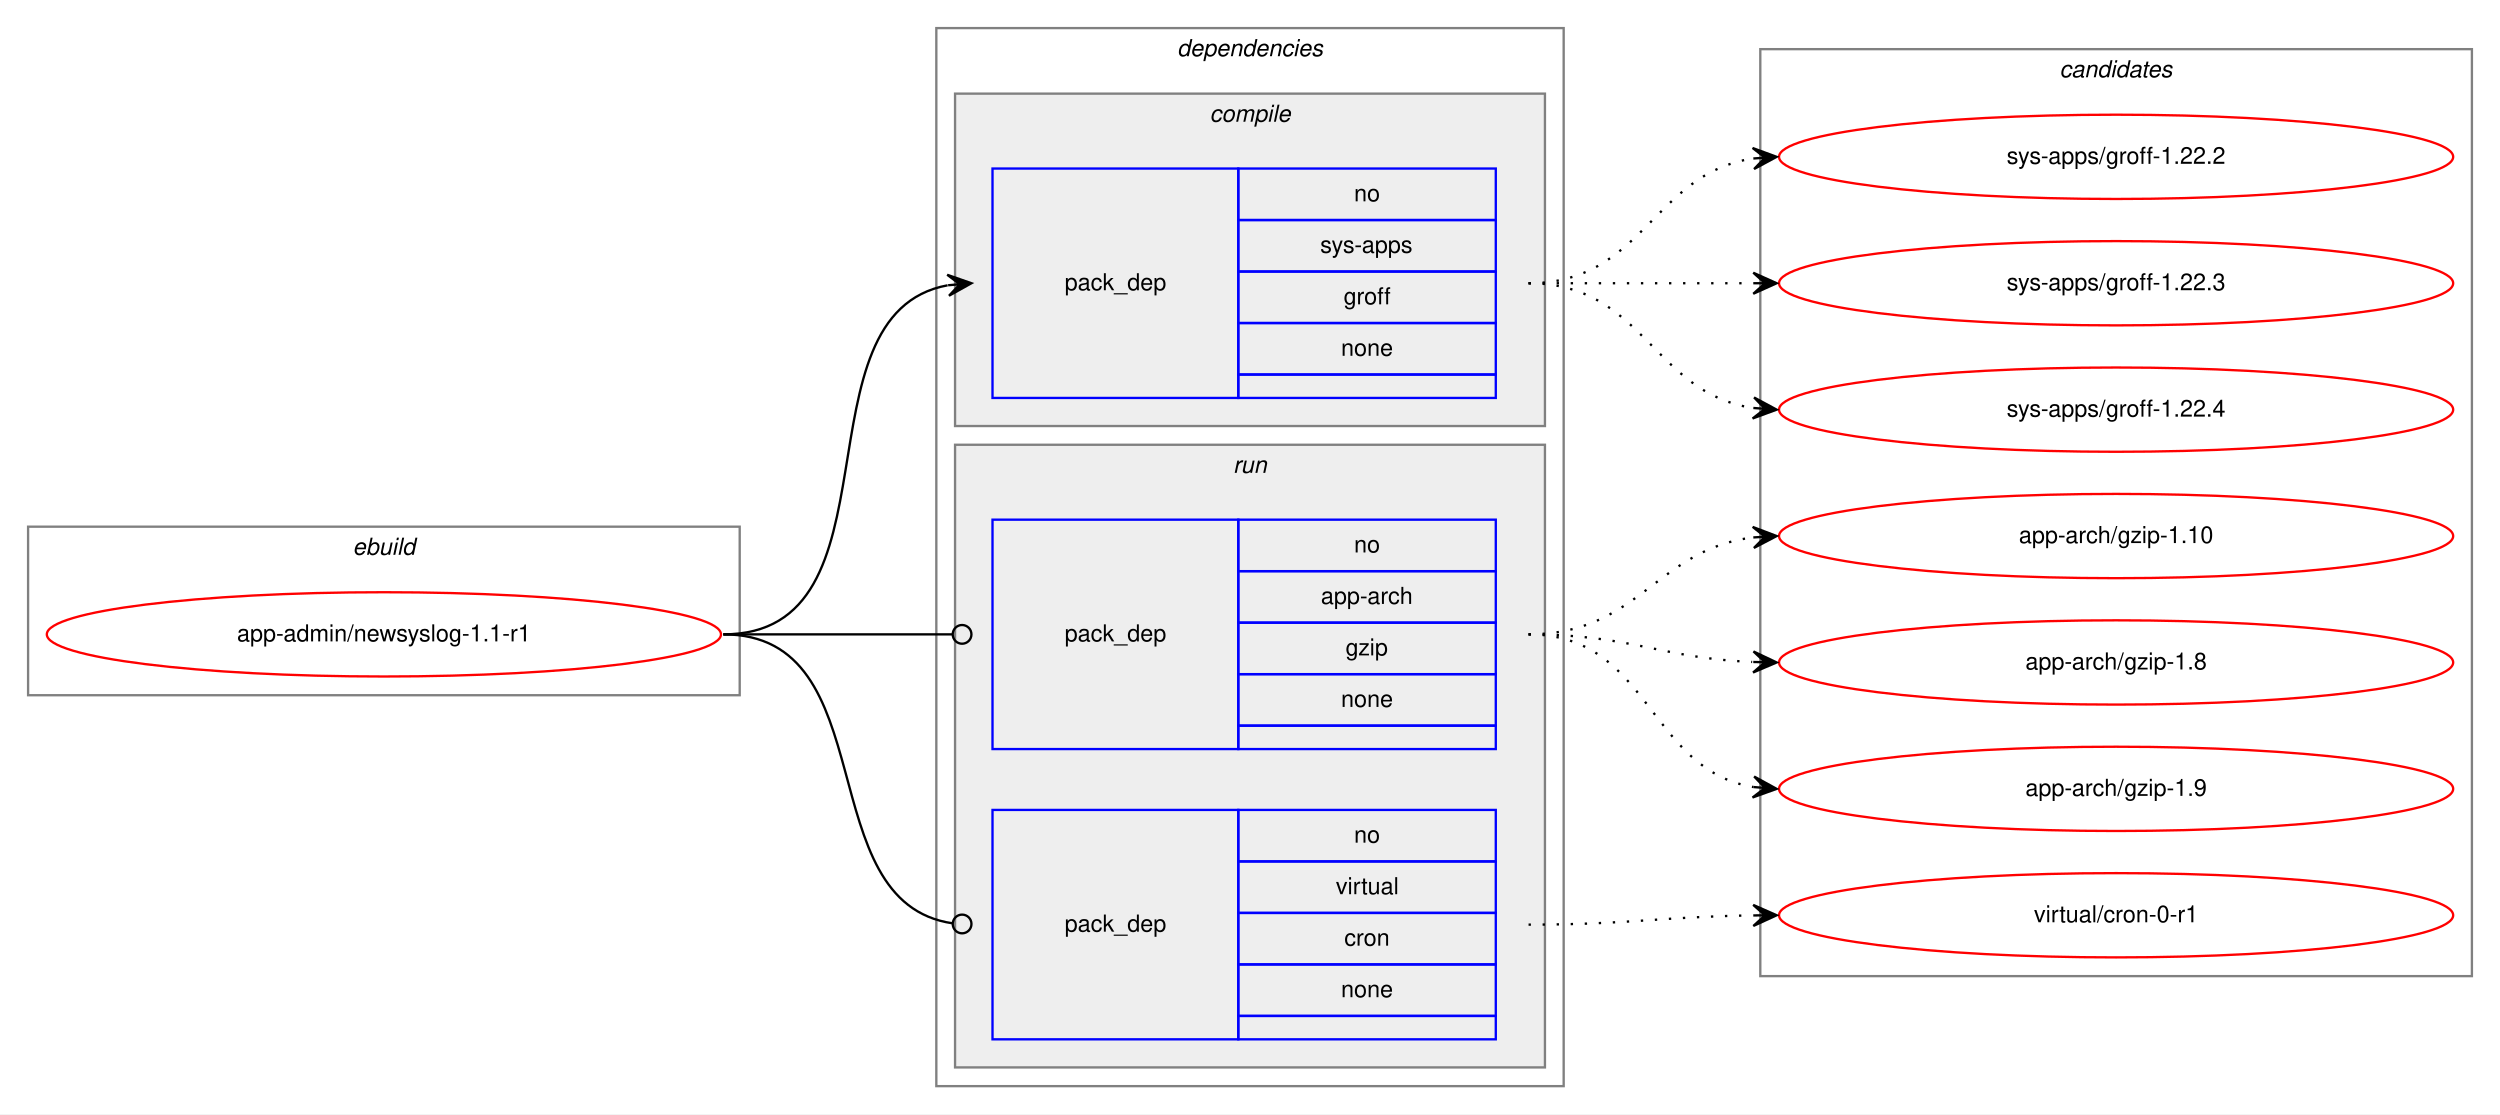
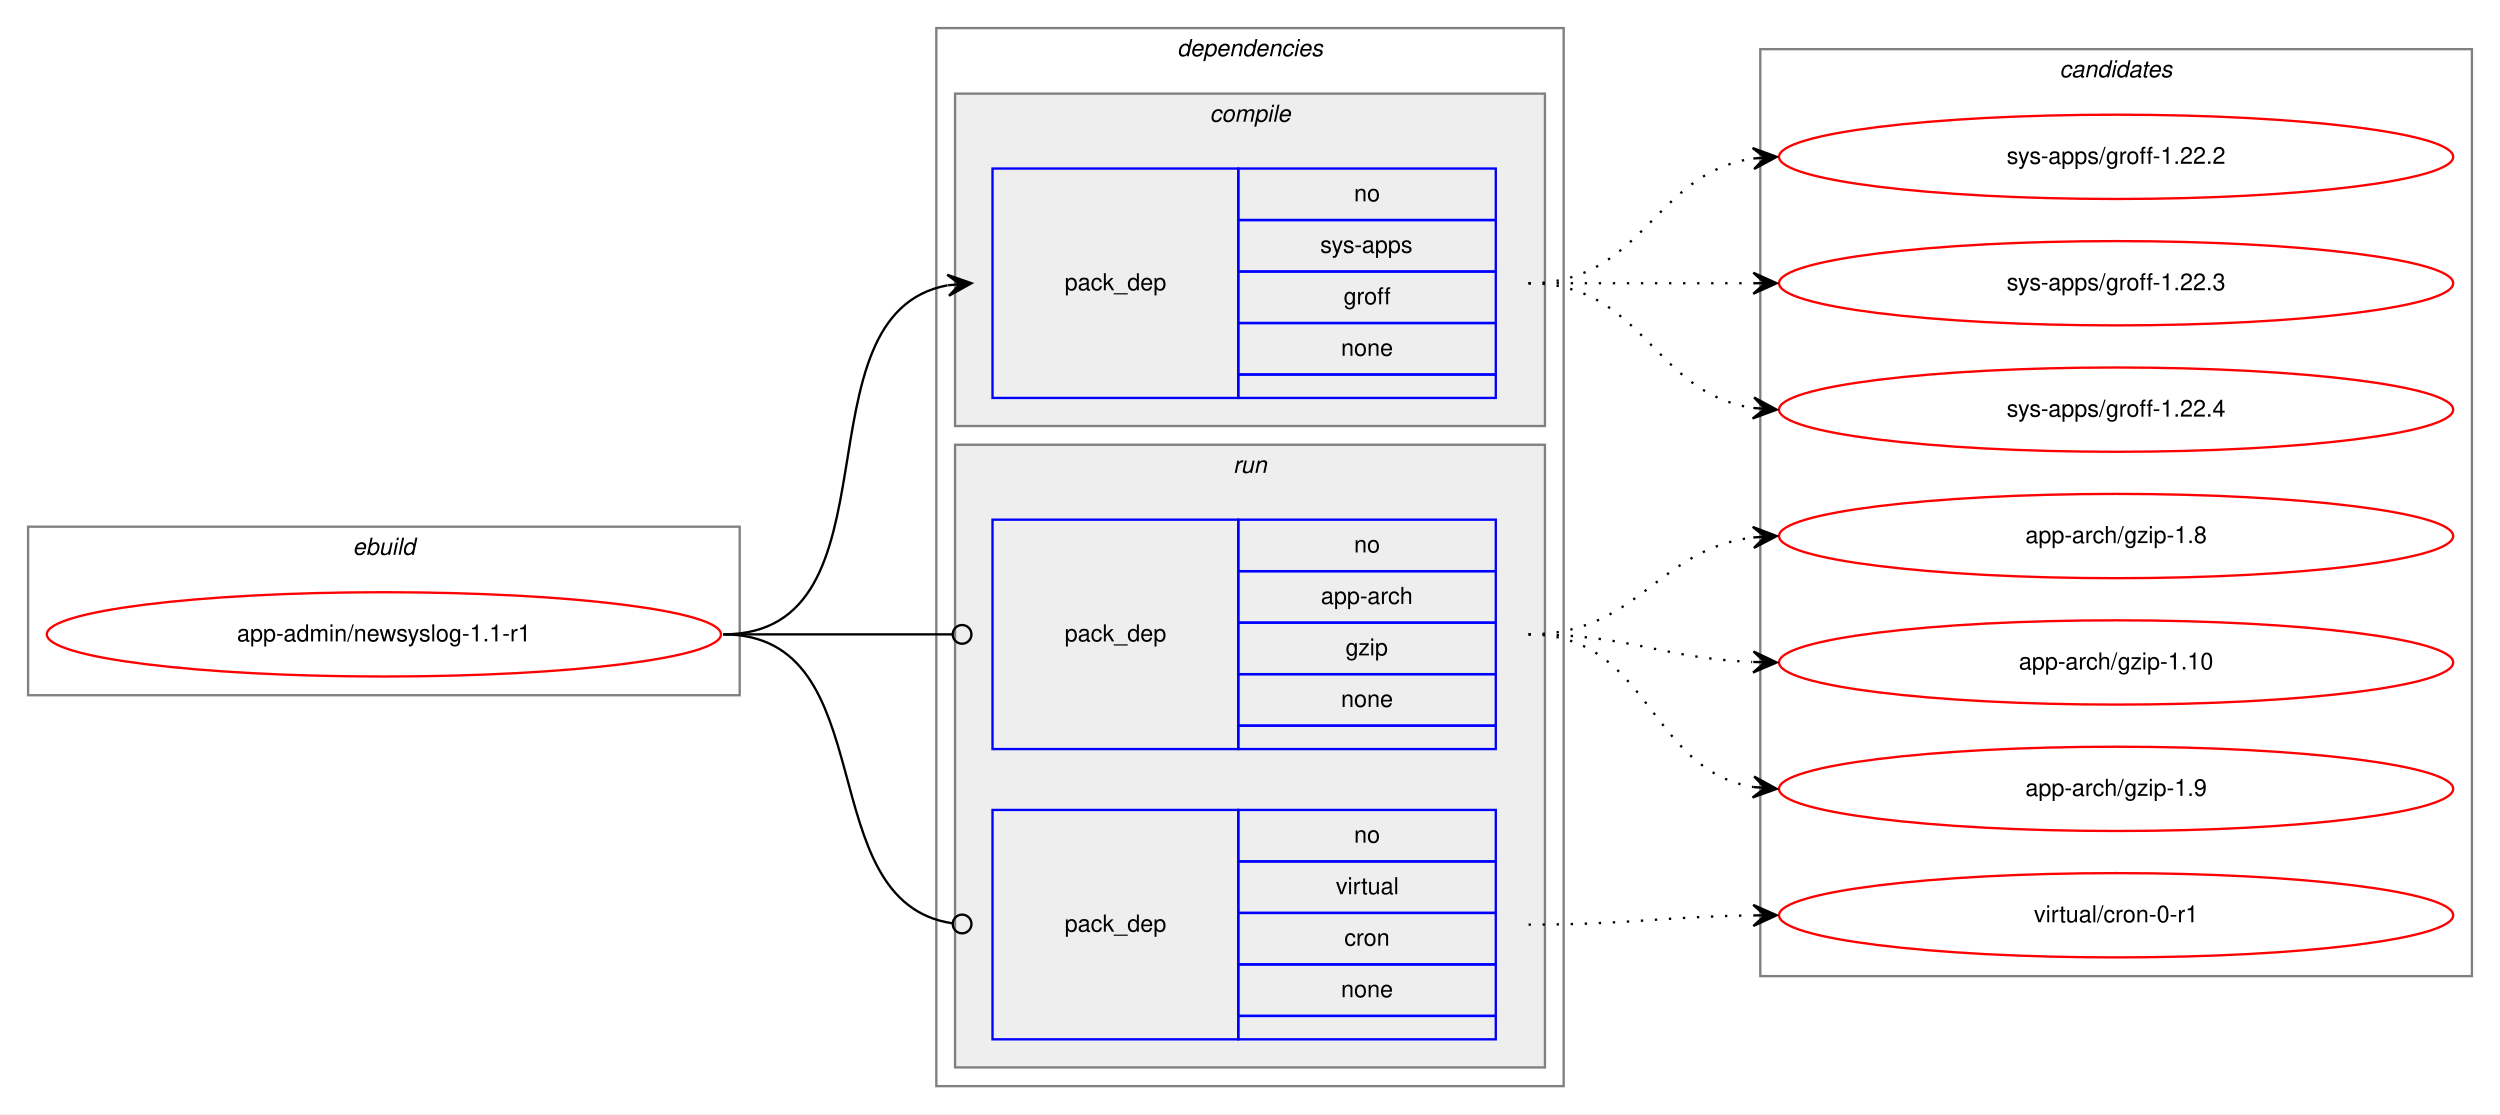
<svg xmlns="http://www.w3.org/2000/svg" xmlns:xlink="http://www.w3.org/1999/xlink" width="1068pt" height="476pt" viewBox="0.00 0.00 1068.00 476.00">
  <g id="graph0" class="graph" transform="scale(1 1) rotate(0) translate(4 472)">
    <polygon fill="white" stroke="transparent" points="-4,4 -4,-472 1064,-472 1064,4 -4,4" />
    <g id="clust1" class="cluster">
      <polygon fill="none" stroke="gray" points="8,-175 8,-247 312,-247 312,-175 8,-175" />
      <text text-anchor="start" x="146.66" y="-235" font-family="Helvetica,sans-Serif" font-style="italic" font-size="10.00">ebuild</text>
    </g>
    <g id="clust2" class="cluster">
      <polygon fill="none" stroke="gray" points="396,-8 396,-460 664,-460 664,-8 396,-8" />
      <text text-anchor="start" x="498.88" y="-448" font-family="Helvetica,sans-Serif" font-style="italic" font-size="10.00">dependencies</text>
    </g>
    <g id="clust3" class="cluster">
      <polygon fill="#eeeeee" stroke="gray" points="404,-290 404,-432 656,-432 656,-290 404,-290" />
      <text text-anchor="start" x="512.78" y="-420" font-family="Helvetica,sans-Serif" font-style="italic" font-size="10.00">compile</text>
    </g>
    <g id="clust6" class="cluster">
      <polygon fill="#eeeeee" stroke="gray" points="404,-16 404,-282 656,-282 656,-16 404,-16" />
      <text text-anchor="start" x="522.78" y="-270" font-family="Helvetica,sans-Serif" font-style="italic" font-size="10.00">run</text>
    </g>
    <g id="clust9" class="cluster">
      <polygon fill="none" stroke="gray" points="748,-55 748,-451 1052,-451 1052,-55 748,-55" />
      <text text-anchor="start" x="875.82" y="-439" font-family="Helvetica,sans-Serif" font-style="italic" font-size="10.00">candidates</text>
    </g>
    <g id="node1" class="node">
      <g id="a_node1">
        <a xlink:href="../app-admin/newsyslog-1.1-r1.svg" xlink:title="app-admin/newsyslog-1.1-r1">
          <ellipse fill="none" stroke="red" cx="160" cy="-201" rx="144" ry="18" />
          <text text-anchor="middle" x="160" y="-198" font-family="Helvetica,sans-Serif" font-size="10.00">app-admin/newsyslog-1.1-r1</text>
        </a>
      </g>
    </g>
    <g id="node2" class="node">
      <polygon fill="none" stroke="blue" points="420,-302 420,-400 525,-400 525,-302 420,-302" />
      <text text-anchor="start" x="450.82" y="-348" font-family="Helvetica,sans-Serif" font-size="10.00">pack_dep</text>
      <polygon fill="none" stroke="blue" points="525,-378 525,-400 635,-400 635,-378 525,-378" />
      <text text-anchor="start" x="574.44" y="-386" font-family="Helvetica,sans-Serif" font-size="10.00">no</text>
      <polygon fill="none" stroke="blue" points="525,-356 525,-378 635,-378 635,-356 525,-356" />
      <text text-anchor="start" x="560" y="-364" font-family="Helvetica,sans-Serif" font-size="10.00">sys-apps</text>
      <polygon fill="none" stroke="blue" points="525,-334 525,-356 635,-356 635,-334 525,-334" />
      <text text-anchor="start" x="570" y="-342" font-family="Helvetica,sans-Serif" font-size="10.00">groff</text>
      <polygon fill="none" stroke="blue" points="525,-312 525,-334 635,-334 635,-312 525,-312" />
      <text text-anchor="start" x="568.88" y="-320" font-family="Helvetica,sans-Serif" font-size="10.00">none</text>
      <polygon fill="none" stroke="blue" points="525,-302 525,-312 635,-312 635,-302 525,-302" />
    </g>
    <g id="edge1" class="edge">
      <path fill="none" stroke="black" d="M305,-201C382.97,-201 334.23,-337.83 400.81,-350.12" />
      <polygon fill="black" stroke="black" points="411,-351 400.65,-354.62 406.02,-350.57 401.04,-350.14 401.04,-350.14 401.04,-350.14 406.02,-350.57 401.42,-345.66 411,-351 411,-351" />
    </g>
    <g id="node3" class="node">
      <polygon fill="none" stroke="blue" points="420,-152 420,-250 525,-250 525,-152 420,-152" />
      <text text-anchor="start" x="450.82" y="-198" font-family="Helvetica,sans-Serif" font-size="10.00">pack_dep</text>
      <polygon fill="none" stroke="blue" points="525,-228 525,-250 635,-250 635,-228 525,-228" />
      <text text-anchor="start" x="574.44" y="-236" font-family="Helvetica,sans-Serif" font-size="10.00">no</text>
      <polygon fill="none" stroke="blue" points="525,-206 525,-228 635,-228 635,-206 525,-206" />
      <text text-anchor="start" x="560.27" y="-214" font-family="Helvetica,sans-Serif" font-size="10.00">app-arch</text>
      <polygon fill="none" stroke="blue" points="525,-184 525,-206 635,-206 635,-184 525,-184" />
      <text text-anchor="start" x="570.83" y="-192" font-family="Helvetica,sans-Serif" font-size="10.00">gzip</text>
      <polygon fill="none" stroke="blue" points="525,-162 525,-184 635,-184 635,-162 525,-162" />
      <text text-anchor="start" x="568.88" y="-170" font-family="Helvetica,sans-Serif" font-size="10.00">none</text>
      <polygon fill="none" stroke="blue" points="525,-152 525,-162 635,-162 635,-152 525,-152" />
    </g>
    <g id="edge2" class="edge">
      <path fill="none" stroke="black" d="M305,-201C349.26,-201 362.33,-201 402.82,-201" />
      <ellipse fill="none" stroke="black" cx="407" cy="-201" rx="4" ry="4" />
    </g>
    <g id="node4" class="node">
      <polygon fill="none" stroke="blue" points="420,-28 420,-126 525,-126 525,-28 420,-28" />
      <text text-anchor="start" x="450.82" y="-74" font-family="Helvetica,sans-Serif" font-size="10.00">pack_dep</text>
      <polygon fill="none" stroke="blue" points="525,-104 525,-126 635,-126 635,-104 525,-104" />
      <text text-anchor="start" x="574.44" y="-112" font-family="Helvetica,sans-Serif" font-size="10.00">no</text>
      <polygon fill="none" stroke="blue" points="525,-82 525,-104 635,-104 635,-82 525,-82" />
      <text text-anchor="start" x="566.67" y="-90" font-family="Helvetica,sans-Serif" font-size="10.00">virtual</text>
      <polygon fill="none" stroke="blue" points="525,-60 525,-82 635,-82 635,-60 525,-60" />
      <text text-anchor="start" x="570.28" y="-68" font-family="Helvetica,sans-Serif" font-size="10.00">cron</text>
      <polygon fill="none" stroke="blue" points="525,-38 525,-60 635,-60 635,-38 525,-38" />
      <text text-anchor="start" x="568.88" y="-46" font-family="Helvetica,sans-Serif" font-size="10.00">none</text>
      <polygon fill="none" stroke="blue" points="525,-28 525,-38 635,-38 635,-28 525,-28" />
    </g>
    <g id="edge3" class="edge">
      <path fill="none" stroke="black" d="M305,-201C374.67,-201 341.37,-86.5 403,-77.55" />
      <ellipse fill="none" stroke="black" cx="407.01" cy="-77.28" rx="4" ry="4" />
    </g>
    <g id="node5" class="node">
      <g id="a_node5">
        <a xlink:href="../sys-apps/groff-1.22.2.svg" xlink:title="sys-apps/groff-1.22.2">
          <ellipse fill="none" stroke="red" cx="900" cy="-405" rx="144" ry="18" />
          <text text-anchor="middle" x="900" y="-402" font-family="Helvetica,sans-Serif" font-size="10.00">sys-apps/groff-1.22.2</text>
        </a>
      </g>
    </g>
    <g id="edge4" class="edge">
      <path fill="none" stroke="black" stroke-dasharray="1,5" d="M649,-351C698.26,-351 701.85,-397.87 744.86,-404.28" />
      <polygon fill="black" stroke="black" points="755,-405 744.71,-408.78 750.01,-404.64 745.03,-404.29 745.03,-404.29 745.03,-404.29 750.01,-404.64 745.35,-399.8 755,-405 755,-405" />
    </g>
    <g id="node6" class="node">
      <g id="a_node6">
        <a xlink:href="../sys-apps/groff-1.22.3.svg" xlink:title="sys-apps/groff-1.22.3">
          <ellipse fill="none" stroke="red" cx="900" cy="-351" rx="144" ry="18" />
          <text text-anchor="middle" x="900" y="-348" font-family="Helvetica,sans-Serif" font-size="10.00">sys-apps/groff-1.22.3</text>
        </a>
      </g>
    </g>
    <g id="edge5" class="edge">
      <path fill="none" stroke="black" stroke-dasharray="1,5" d="M649,-351C692.43,-351 705.83,-351 744.57,-351" />
      <polygon fill="black" stroke="black" points="755,-351 745,-355.5 750,-351 745,-351 745,-351 745,-351 750,-351 745,-346.5 755,-351 755,-351" />
    </g>
    <g id="node7" class="node">
      <g id="a_node7">
        <a xlink:href="../sys-apps/groff-1.22.4.svg" xlink:title="sys-apps/groff-1.22.4">
          <ellipse fill="none" stroke="red" cx="900" cy="-297" rx="144" ry="18" />
          <text text-anchor="middle" x="900" y="-294" font-family="Helvetica,sans-Serif" font-size="10.00">sys-apps/groff-1.22.4</text>
        </a>
      </g>
    </g>
    <g id="edge6" class="edge">
      <path fill="none" stroke="black" stroke-dasharray="1,5" d="M649,-351C698.26,-351 701.85,-304.13 744.86,-297.72" />
      <polygon fill="black" stroke="black" points="755,-297 745.35,-302.2 750.01,-297.36 745.03,-297.71 745.03,-297.71 745.03,-297.71 750.01,-297.36 744.71,-293.22 755,-297 755,-297" />
    </g>
    <g id="node8" class="node">
      <g id="a_node8">
-         <a xlink:href="../app-arch/gzip-1.10.svg" xlink:title="app-arch/gzip-1.10">
+         <a xlink:href="../app-arch/gzip-1.8.svg" xlink:title="app-arch/gzip-1.8">
          <ellipse fill="none" stroke="red" cx="900" cy="-243" rx="144" ry="18" />
-           <text text-anchor="middle" x="900" y="-240" font-family="Helvetica,sans-Serif" font-size="10.00">app-arch/gzip-1.10</text>
+           <text text-anchor="middle" x="900" y="-240" font-family="Helvetica,sans-Serif" font-size="10.00">app-arch/gzip-1.8</text>
        </a>
      </g>
    </g>
    <g id="edge7" class="edge">
      <path fill="none" stroke="black" stroke-dasharray="1,5" d="M649,-201C696.11,-201 703.44,-237.3 744.96,-242.41" />
      <polygon fill="black" stroke="black" points="755,-243 744.75,-246.9 750.01,-242.7 745.02,-242.41 745.02,-242.41 745.02,-242.41 750.01,-242.7 745.28,-237.92 755,-243 755,-243" />
    </g>
    <g id="node9" class="node">
      <g id="a_node9">
-         <a xlink:href="../app-arch/gzip-1.8.svg" xlink:title="app-arch/gzip-1.8">
+         <a xlink:href="../app-arch/gzip-1.10.svg" xlink:title="app-arch/gzip-1.10">
          <ellipse fill="none" stroke="red" cx="900" cy="-189" rx="144" ry="18" />
-           <text text-anchor="middle" x="900" y="-186" font-family="Helvetica,sans-Serif" font-size="10.00">app-arch/gzip-1.8</text>
+           <text text-anchor="middle" x="900" y="-186" font-family="Helvetica,sans-Serif" font-size="10.00">app-arch/gzip-1.10</text>
        </a>
      </g>
    </g>
    <g id="edge8" class="edge">
      <path fill="none" stroke="black" stroke-dasharray="1,5" d="M649,-201C692.71,-201 705.62,-190.8 744.52,-189.21" />
      <polygon fill="black" stroke="black" points="755,-189 745.09,-193.7 750,-189.1 745,-189.2 745,-189.2 745,-189.2 750,-189.1 744.91,-184.7 755,-189 755,-189" />
    </g>
    <g id="node10" class="node">
      <g id="a_node10">
        <a xlink:href="../app-arch/gzip-1.9.svg" xlink:title="app-arch/gzip-1.9">
          <ellipse fill="none" stroke="red" cx="900" cy="-135" rx="144" ry="18" />
          <text text-anchor="middle" x="900" y="-132" font-family="Helvetica,sans-Serif" font-size="10.00">app-arch/gzip-1.9</text>
        </a>
      </g>
    </g>
    <g id="edge9" class="edge">
      <path fill="none" stroke="black" stroke-dasharray="1,5" d="M649,-201C700.92,-201 699.9,-143.23 744.99,-135.79" />
      <polygon fill="black" stroke="black" points="755,-135 745.38,-140.27 750.02,-135.39 745.03,-135.78 745.03,-135.78 745.03,-135.78 750.02,-135.39 744.68,-131.3 755,-135 755,-135" />
    </g>
    <g id="node11" class="node">
      <g id="a_node11">
        <a xlink:href="../virtual/cron-0-r1.svg" xlink:title="virtual/cron-0-r1">
          <ellipse fill="none" stroke="red" cx="900" cy="-81" rx="144" ry="18" />
          <text text-anchor="middle" x="900" y="-78" font-family="Helvetica,sans-Serif" font-size="10.00">virtual/cron-0-r1</text>
        </a>
      </g>
    </g>
    <g id="edge10" class="edge">
      <path fill="none" stroke="black" stroke-dasharray="1,5" d="M649,-77C692.46,-77 705.81,-80.4 744.57,-80.93" />
      <polygon fill="black" stroke="black" points="755,-81 744.97,-85.43 750,-80.97 745,-80.93 745,-80.93 745,-80.93 750,-80.97 745.03,-76.43 755,-81 755,-81" />
    </g>
  </g>
</svg>
